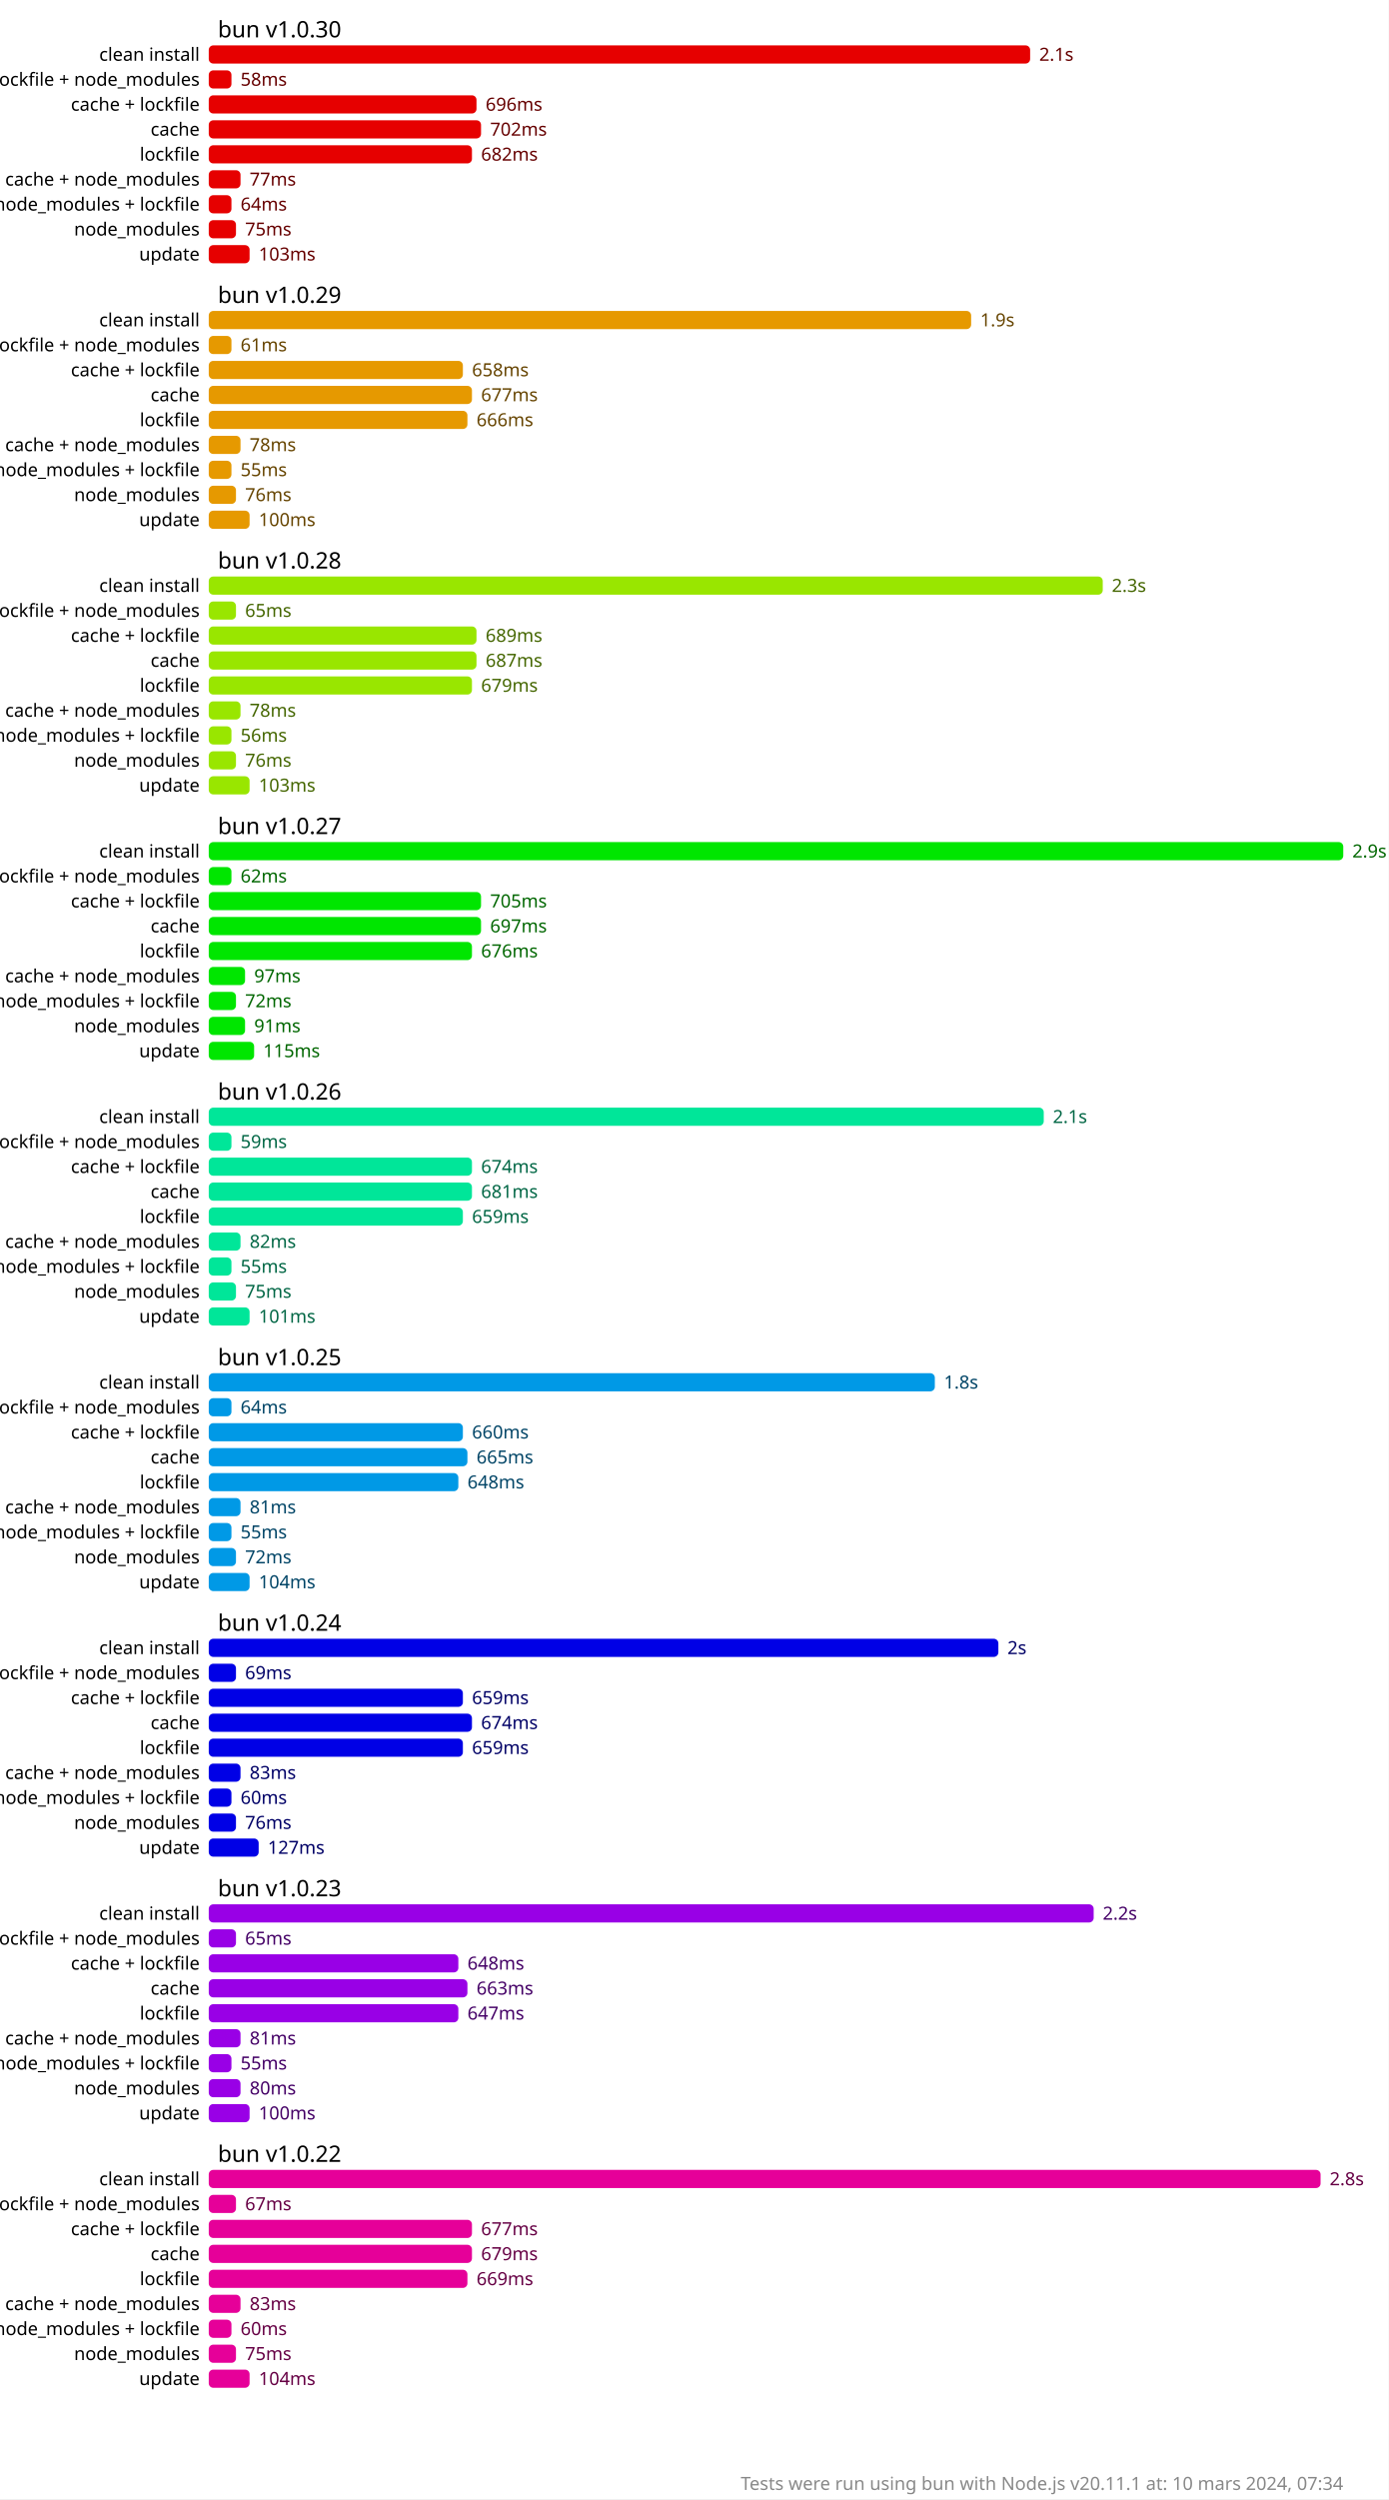
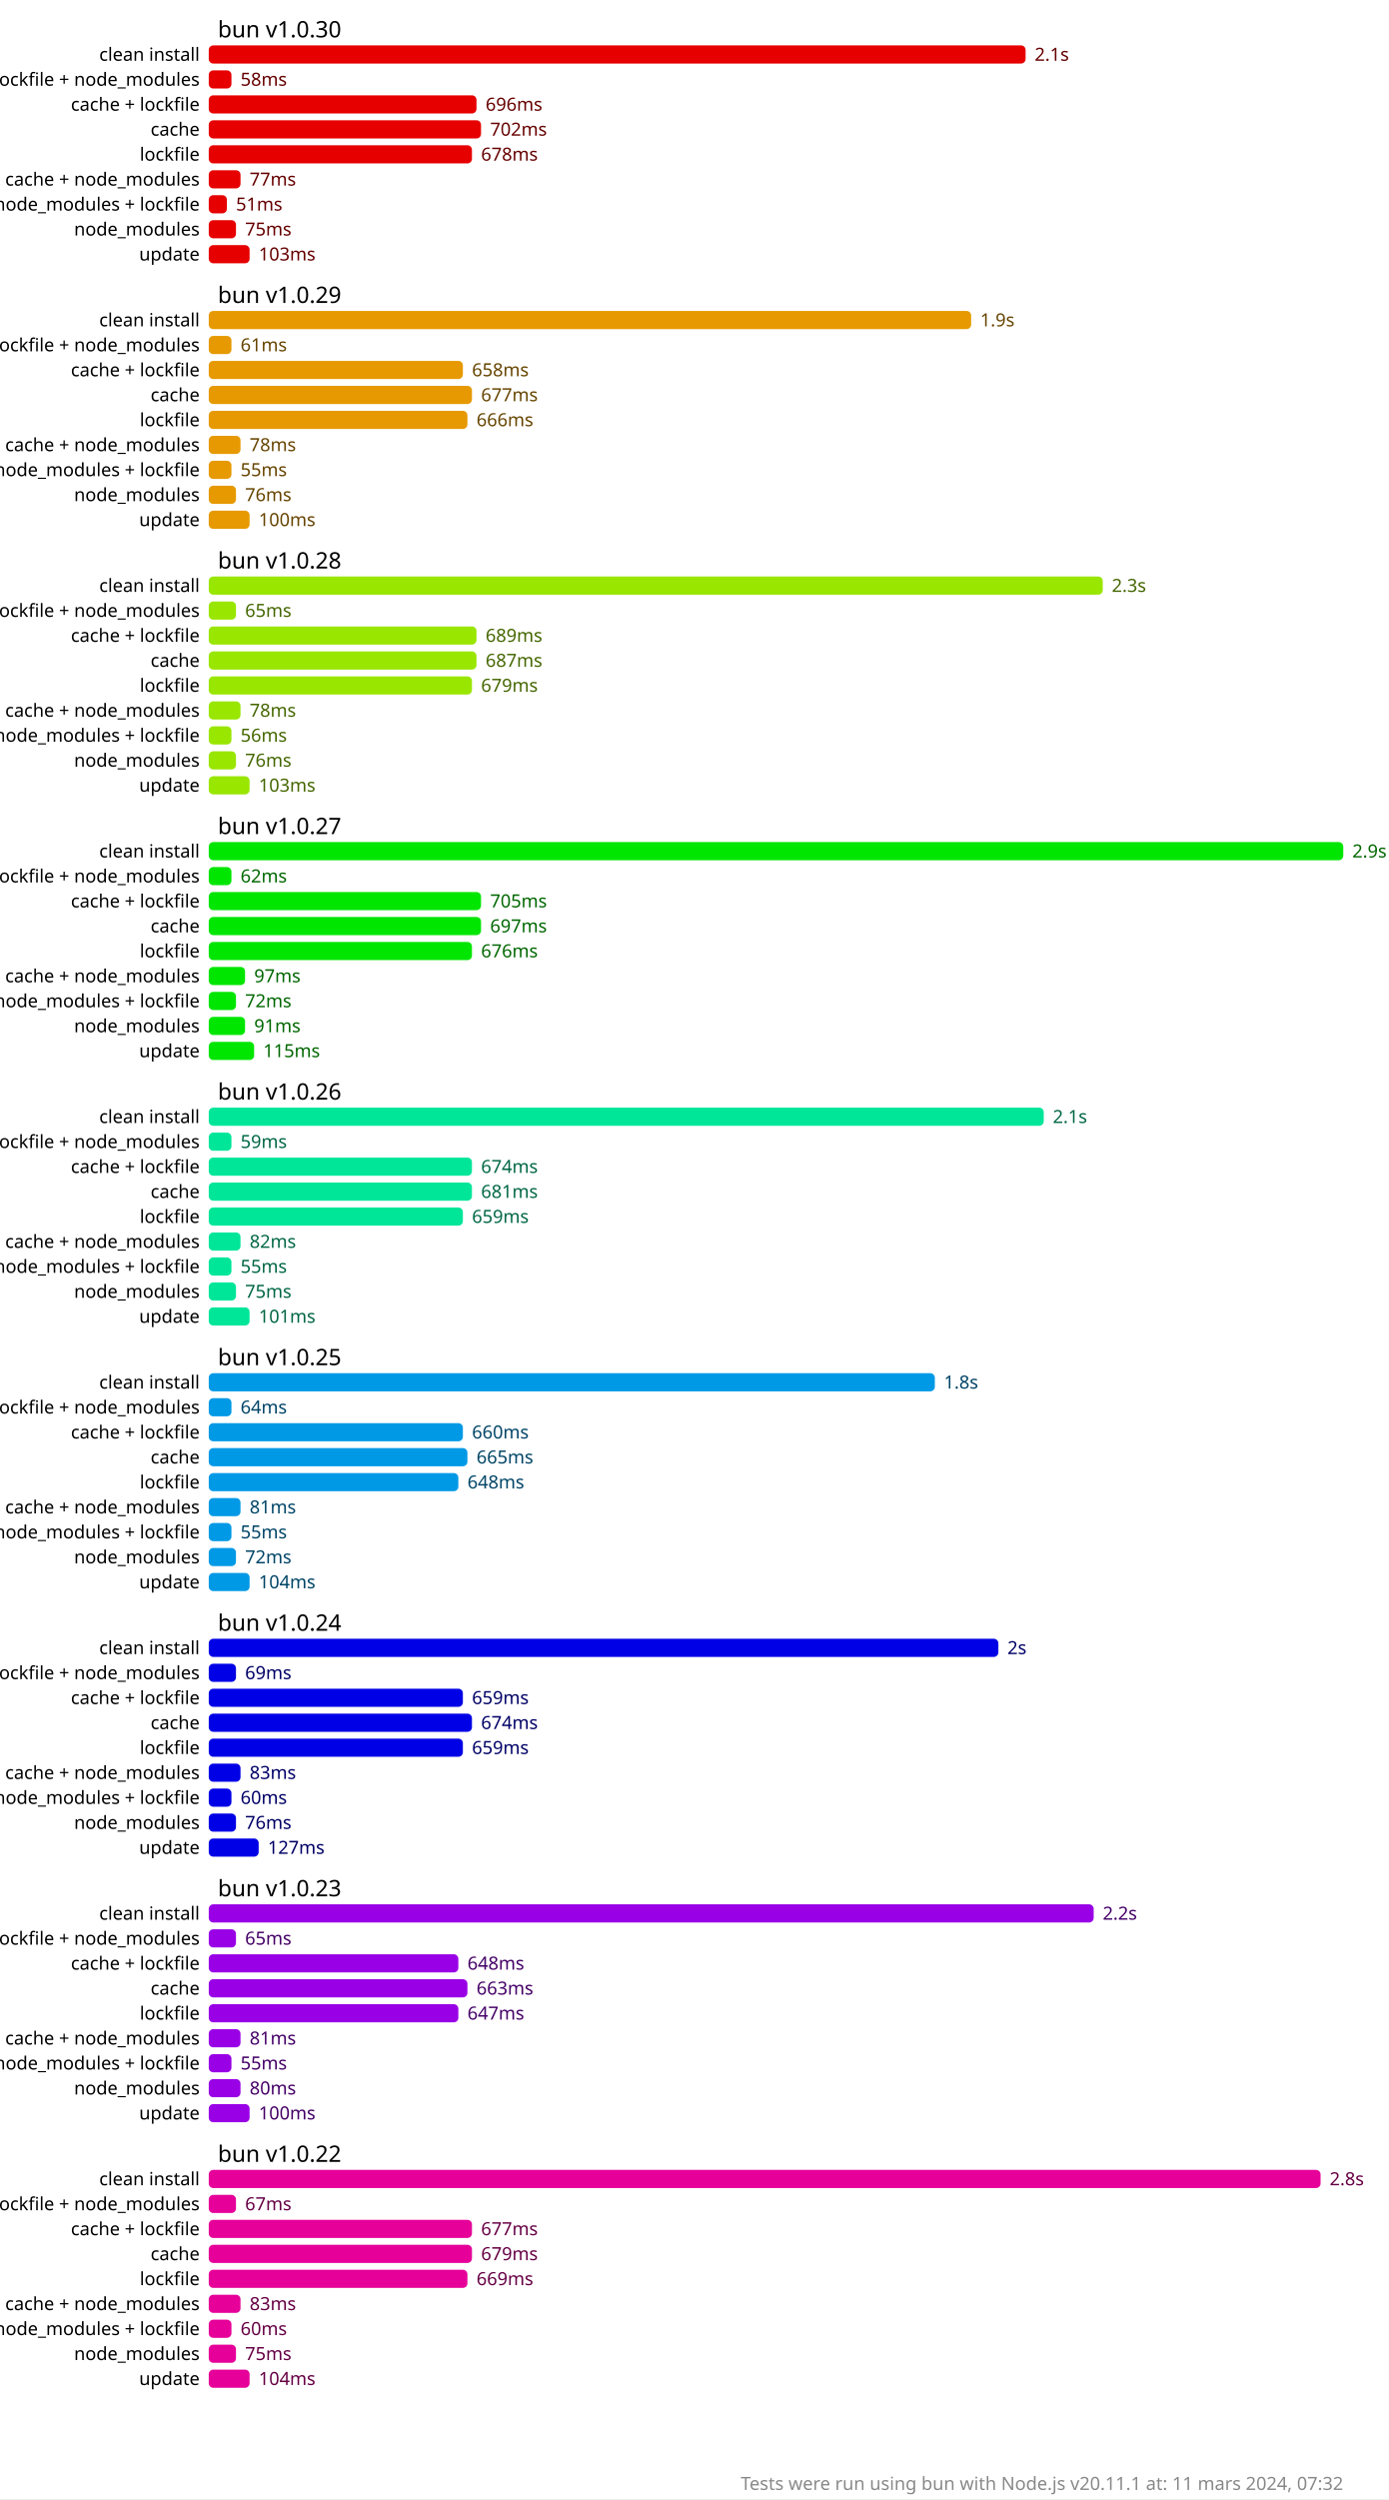
<svg xmlns="http://www.w3.org/2000/svg" version="1.1" viewBox="0 0 306 550.5">
  <style>
    .font { font-family: sans-serif; }
    .s2 { font-size: 2px; }
    .s3 { font-size: 3px; }
    .s4 { font-size: 4px; }
    .s5 { font-size: 5px; }
    .line { stroke: #cacaca; }
    .width { stroke-width: 0.5; }
    .text { fill: #888; }
    .bold { font-weight: bold; }
  </style>
  <rect x="0" y="0" width="306" height="550.5" fill="#fff" />
-   <rect x="46" y="10" width="181" height="4" fill="hsl(0, 100%, 45%)" rx="1" ry="1" />
-   <text x="229" y="12" fill="hsl(0, 100%, 20%)" dominant-baseline="middle" class="font s4">2.1s</text>
+   <rect x="46" y="10" width="180" height="4" fill="hsl(0, 100%, 45%)" rx="1" ry="1" />
+   <text x="228" y="12" fill="hsl(0, 100%, 20%)" dominant-baseline="middle" class="font s4">2.1s</text>
  <rect x="46" y="15.5" width="5" height="4" fill="hsl(0, 100%, 45%)" rx="1" ry="1" />
  <text x="53" y="17.5" fill="hsl(0, 100%, 20%)" dominant-baseline="middle" class="font s4">58ms</text>
  <rect x="46" y="21" width="59" height="4" fill="hsl(0, 100%, 45%)" rx="1" ry="1" />
  <text x="107" y="23" fill="hsl(0, 100%, 20%)" dominant-baseline="middle" class="font s4">696ms</text>
  <rect x="46" y="26.5" width="60" height="4" fill="hsl(0, 100%, 45%)" rx="1" ry="1" />
  <text x="108" y="28.5" fill="hsl(0, 100%, 20%)" dominant-baseline="middle" class="font s4">702ms</text>
  <rect x="46" y="32" width="58" height="4" fill="hsl(0, 100%, 45%)" rx="1" ry="1" />
-   <text x="106" y="34" fill="hsl(0, 100%, 20%)" dominant-baseline="middle" class="font s4">682ms</text>
+   <text x="106" y="34" fill="hsl(0, 100%, 20%)" dominant-baseline="middle" class="font s4">678ms</text>
  <rect x="46" y="37.5" width="7" height="4" fill="hsl(0, 100%, 45%)" rx="1" ry="1" />
  <text x="55" y="39.5" fill="hsl(0, 100%, 20%)" dominant-baseline="middle" class="font s4">77ms</text>
-   <rect x="46" y="43" width="5" height="4" fill="hsl(0, 100%, 45%)" rx="1" ry="1" />
-   <text x="53" y="45" fill="hsl(0, 100%, 20%)" dominant-baseline="middle" class="font s4">64ms</text>
+   <rect x="46" y="43" width="4" height="4" fill="hsl(0, 100%, 45%)" rx="1" ry="1" />
+   <text x="52" y="45" fill="hsl(0, 100%, 20%)" dominant-baseline="middle" class="font s4">51ms</text>
  <rect x="46" y="48.5" width="6" height="4" fill="hsl(0, 100%, 45%)" rx="1" ry="1" />
  <text x="54" y="50.5" fill="hsl(0, 100%, 20%)" dominant-baseline="middle" class="font s4">75ms</text>
  <rect x="46" y="54" width="9" height="4" fill="hsl(0, 100%, 45%)" rx="1" ry="1" />
  <text x="57" y="56" fill="hsl(0, 100%, 20%)" dominant-baseline="middle" class="font s4">103ms</text>
  <rect x="46" y="68.5" width="168" height="4" fill="hsl(40, 100%, 45%)" rx="1" ry="1" />
  <text x="216" y="70.5" fill="hsl(40, 100%, 20%)" dominant-baseline="middle" class="font s4">1.9s</text>
  <rect x="46" y="74" width="5" height="4" fill="hsl(40, 100%, 45%)" rx="1" ry="1" />
  <text x="53" y="76" fill="hsl(40, 100%, 20%)" dominant-baseline="middle" class="font s4">61ms</text>
  <rect x="46" y="79.5" width="56" height="4" fill="hsl(40, 100%, 45%)" rx="1" ry="1" />
  <text x="104" y="81.5" fill="hsl(40, 100%, 20%)" dominant-baseline="middle" class="font s4">658ms</text>
  <rect x="46" y="85" width="58" height="4" fill="hsl(40, 100%, 45%)" rx="1" ry="1" />
  <text x="106" y="87" fill="hsl(40, 100%, 20%)" dominant-baseline="middle" class="font s4">677ms</text>
  <rect x="46" y="90.5" width="57" height="4" fill="hsl(40, 100%, 45%)" rx="1" ry="1" />
  <text x="105" y="92.5" fill="hsl(40, 100%, 20%)" dominant-baseline="middle" class="font s4">666ms</text>
  <rect x="46" y="96" width="7" height="4" fill="hsl(40, 100%, 45%)" rx="1" ry="1" />
  <text x="55" y="98" fill="hsl(40, 100%, 20%)" dominant-baseline="middle" class="font s4">78ms</text>
  <rect x="46" y="101.5" width="5" height="4" fill="hsl(40, 100%, 45%)" rx="1" ry="1" />
  <text x="53" y="103.5" fill="hsl(40, 100%, 20%)" dominant-baseline="middle" class="font s4">55ms</text>
  <rect x="46" y="107" width="6" height="4" fill="hsl(40, 100%, 45%)" rx="1" ry="1" />
  <text x="54" y="109" fill="hsl(40, 100%, 20%)" dominant-baseline="middle" class="font s4">76ms</text>
  <rect x="46" y="112.5" width="9" height="4" fill="hsl(40, 100%, 45%)" rx="1" ry="1" />
  <text x="57" y="114.5" fill="hsl(40, 100%, 20%)" dominant-baseline="middle" class="font s4">100ms</text>
  <rect x="46" y="127" width="197" height="4" fill="hsl(80, 100%, 45%)" rx="1" ry="1" />
  <text x="245" y="129" fill="hsl(80, 100%, 20%)" dominant-baseline="middle" class="font s4">2.3s</text>
  <rect x="46" y="132.5" width="6" height="4" fill="hsl(80, 100%, 45%)" rx="1" ry="1" />
  <text x="54" y="134.5" fill="hsl(80, 100%, 20%)" dominant-baseline="middle" class="font s4">65ms</text>
  <rect x="46" y="138" width="59" height="4" fill="hsl(80, 100%, 45%)" rx="1" ry="1" />
  <text x="107" y="140" fill="hsl(80, 100%, 20%)" dominant-baseline="middle" class="font s4">689ms</text>
  <rect x="46" y="143.5" width="59" height="4" fill="hsl(80, 100%, 45%)" rx="1" ry="1" />
  <text x="107" y="145.5" fill="hsl(80, 100%, 20%)" dominant-baseline="middle" class="font s4">687ms</text>
  <rect x="46" y="149" width="58" height="4" fill="hsl(80, 100%, 45%)" rx="1" ry="1" />
  <text x="106" y="151" fill="hsl(80, 100%, 20%)" dominant-baseline="middle" class="font s4">679ms</text>
  <rect x="46" y="154.5" width="7" height="4" fill="hsl(80, 100%, 45%)" rx="1" ry="1" />
  <text x="55" y="156.5" fill="hsl(80, 100%, 20%)" dominant-baseline="middle" class="font s4">78ms</text>
  <rect x="46" y="160" width="5" height="4" fill="hsl(80, 100%, 45%)" rx="1" ry="1" />
  <text x="53" y="162" fill="hsl(80, 100%, 20%)" dominant-baseline="middle" class="font s4">56ms</text>
  <rect x="46" y="165.5" width="6" height="4" fill="hsl(80, 100%, 45%)" rx="1" ry="1" />
  <text x="54" y="167.5" fill="hsl(80, 100%, 20%)" dominant-baseline="middle" class="font s4">76ms</text>
  <rect x="46" y="171" width="9" height="4" fill="hsl(80, 100%, 45%)" rx="1" ry="1" />
  <text x="57" y="173" fill="hsl(80, 100%, 20%)" dominant-baseline="middle" class="font s4">103ms</text>
  <rect x="46" y="185.5" width="250" height="4" fill="hsl(120, 100%, 45%)" rx="1" ry="1" />
  <text x="298" y="187.5" fill="hsl(120, 100%, 20%)" dominant-baseline="middle" class="font s4">2.9s</text>
  <rect x="46" y="191" width="5" height="4" fill="hsl(120, 100%, 45%)" rx="1" ry="1" />
  <text x="53" y="193" fill="hsl(120, 100%, 20%)" dominant-baseline="middle" class="font s4">62ms</text>
  <rect x="46" y="196.5" width="60" height="4" fill="hsl(120, 100%, 45%)" rx="1" ry="1" />
  <text x="108" y="198.5" fill="hsl(120, 100%, 20%)" dominant-baseline="middle" class="font s4">705ms</text>
  <rect x="46" y="202" width="60" height="4" fill="hsl(120, 100%, 45%)" rx="1" ry="1" />
  <text x="108" y="204" fill="hsl(120, 100%, 20%)" dominant-baseline="middle" class="font s4">697ms</text>
  <rect x="46" y="207.5" width="58" height="4" fill="hsl(120, 100%, 45%)" rx="1" ry="1" />
  <text x="106" y="209.5" fill="hsl(120, 100%, 20%)" dominant-baseline="middle" class="font s4">676ms</text>
  <rect x="46" y="213" width="8" height="4" fill="hsl(120, 100%, 45%)" rx="1" ry="1" />
  <text x="56" y="215" fill="hsl(120, 100%, 20%)" dominant-baseline="middle" class="font s4">97ms</text>
  <rect x="46" y="218.5" width="6" height="4" fill="hsl(120, 100%, 45%)" rx="1" ry="1" />
  <text x="54" y="220.5" fill="hsl(120, 100%, 20%)" dominant-baseline="middle" class="font s4">72ms</text>
  <rect x="46" y="224" width="8" height="4" fill="hsl(120, 100%, 45%)" rx="1" ry="1" />
  <text x="56" y="226" fill="hsl(120, 100%, 20%)" dominant-baseline="middle" class="font s4">91ms</text>
  <rect x="46" y="229.5" width="10" height="4" fill="hsl(120, 100%, 45%)" rx="1" ry="1" />
  <text x="58" y="231.5" fill="hsl(120, 100%, 20%)" dominant-baseline="middle" class="font s4">115ms</text>
  <rect x="46" y="244" width="184" height="4" fill="hsl(160, 100%, 45%)" rx="1" ry="1" />
  <text x="232" y="246" fill="hsl(160, 100%, 20%)" dominant-baseline="middle" class="font s4">2.1s</text>
  <rect x="46" y="249.5" width="5" height="4" fill="hsl(160, 100%, 45%)" rx="1" ry="1" />
  <text x="53" y="251.5" fill="hsl(160, 100%, 20%)" dominant-baseline="middle" class="font s4">59ms</text>
  <rect x="46" y="255" width="58" height="4" fill="hsl(160, 100%, 45%)" rx="1" ry="1" />
  <text x="106" y="257" fill="hsl(160, 100%, 20%)" dominant-baseline="middle" class="font s4">674ms</text>
  <rect x="46" y="260.5" width="58" height="4" fill="hsl(160, 100%, 45%)" rx="1" ry="1" />
  <text x="106" y="262.5" fill="hsl(160, 100%, 20%)" dominant-baseline="middle" class="font s4">681ms</text>
  <rect x="46" y="266" width="56" height="4" fill="hsl(160, 100%, 45%)" rx="1" ry="1" />
  <text x="104" y="268" fill="hsl(160, 100%, 20%)" dominant-baseline="middle" class="font s4">659ms</text>
  <rect x="46" y="271.5" width="7" height="4" fill="hsl(160, 100%, 45%)" rx="1" ry="1" />
  <text x="55" y="273.5" fill="hsl(160, 100%, 20%)" dominant-baseline="middle" class="font s4">82ms</text>
  <rect x="46" y="277" width="5" height="4" fill="hsl(160, 100%, 45%)" rx="1" ry="1" />
  <text x="53" y="279" fill="hsl(160, 100%, 20%)" dominant-baseline="middle" class="font s4">55ms</text>
  <rect x="46" y="282.5" width="6" height="4" fill="hsl(160, 100%, 45%)" rx="1" ry="1" />
  <text x="54" y="284.5" fill="hsl(160, 100%, 20%)" dominant-baseline="middle" class="font s4">75ms</text>
  <rect x="46" y="288" width="9" height="4" fill="hsl(160, 100%, 45%)" rx="1" ry="1" />
  <text x="57" y="290" fill="hsl(160, 100%, 20%)" dominant-baseline="middle" class="font s4">101ms</text>
  <rect x="46" y="302.5" width="160" height="4" fill="hsl(200, 100%, 45%)" rx="1" ry="1" />
  <text x="208" y="304.5" fill="hsl(200, 100%, 20%)" dominant-baseline="middle" class="font s4">1.8s</text>
  <rect x="46" y="308" width="5" height="4" fill="hsl(200, 100%, 45%)" rx="1" ry="1" />
  <text x="53" y="310" fill="hsl(200, 100%, 20%)" dominant-baseline="middle" class="font s4">64ms</text>
  <rect x="46" y="313.5" width="56" height="4" fill="hsl(200, 100%, 45%)" rx="1" ry="1" />
  <text x="104" y="315.5" fill="hsl(200, 100%, 20%)" dominant-baseline="middle" class="font s4">660ms</text>
  <rect x="46" y="319" width="57" height="4" fill="hsl(200, 100%, 45%)" rx="1" ry="1" />
  <text x="105" y="321" fill="hsl(200, 100%, 20%)" dominant-baseline="middle" class="font s4">665ms</text>
  <rect x="46" y="324.5" width="55" height="4" fill="hsl(200, 100%, 45%)" rx="1" ry="1" />
  <text x="103" y="326.5" fill="hsl(200, 100%, 20%)" dominant-baseline="middle" class="font s4">648ms</text>
  <rect x="46" y="330" width="7" height="4" fill="hsl(200, 100%, 45%)" rx="1" ry="1" />
  <text x="55" y="332" fill="hsl(200, 100%, 20%)" dominant-baseline="middle" class="font s4">81ms</text>
  <rect x="46" y="335.5" width="5" height="4" fill="hsl(200, 100%, 45%)" rx="1" ry="1" />
  <text x="53" y="337.5" fill="hsl(200, 100%, 20%)" dominant-baseline="middle" class="font s4">55ms</text>
  <rect x="46" y="341" width="6" height="4" fill="hsl(200, 100%, 45%)" rx="1" ry="1" />
  <text x="54" y="343" fill="hsl(200, 100%, 20%)" dominant-baseline="middle" class="font s4">72ms</text>
  <rect x="46" y="346.5" width="9" height="4" fill="hsl(200, 100%, 45%)" rx="1" ry="1" />
  <text x="57" y="348.5" fill="hsl(200, 100%, 20%)" dominant-baseline="middle" class="font s4">104ms</text>
  <rect x="46" y="361" width="174" height="4" fill="hsl(240, 100%, 45%)" rx="1" ry="1" />
  <text x="222" y="363" fill="hsl(240, 100%, 20%)" dominant-baseline="middle" class="font s4">2s</text>
  <rect x="46" y="366.5" width="6" height="4" fill="hsl(240, 100%, 45%)" rx="1" ry="1" />
  <text x="54" y="368.5" fill="hsl(240, 100%, 20%)" dominant-baseline="middle" class="font s4">69ms</text>
  <rect x="46" y="372" width="56" height="4" fill="hsl(240, 100%, 45%)" rx="1" ry="1" />
  <text x="104" y="374" fill="hsl(240, 100%, 20%)" dominant-baseline="middle" class="font s4">659ms</text>
  <rect x="46" y="377.5" width="58" height="4" fill="hsl(240, 100%, 45%)" rx="1" ry="1" />
  <text x="106" y="379.5" fill="hsl(240, 100%, 20%)" dominant-baseline="middle" class="font s4">674ms</text>
  <rect x="46" y="383" width="56" height="4" fill="hsl(240, 100%, 45%)" rx="1" ry="1" />
  <text x="104" y="385" fill="hsl(240, 100%, 20%)" dominant-baseline="middle" class="font s4">659ms</text>
  <rect x="46" y="388.5" width="7" height="4" fill="hsl(240, 100%, 45%)" rx="1" ry="1" />
  <text x="55" y="390.5" fill="hsl(240, 100%, 20%)" dominant-baseline="middle" class="font s4">83ms</text>
  <rect x="46" y="394" width="5" height="4" fill="hsl(240, 100%, 45%)" rx="1" ry="1" />
  <text x="53" y="396" fill="hsl(240, 100%, 20%)" dominant-baseline="middle" class="font s4">60ms</text>
  <rect x="46" y="399.5" width="6" height="4" fill="hsl(240, 100%, 45%)" rx="1" ry="1" />
  <text x="54" y="401.5" fill="hsl(240, 100%, 20%)" dominant-baseline="middle" class="font s4">76ms</text>
  <rect x="46" y="405" width="11" height="4" fill="hsl(240, 100%, 45%)" rx="1" ry="1" />
  <text x="59" y="407" fill="hsl(240, 100%, 20%)" dominant-baseline="middle" class="font s4">127ms</text>
  <rect x="46" y="419.5" width="195" height="4" fill="hsl(280, 100%, 45%)" rx="1" ry="1" />
  <text x="243" y="421.5" fill="hsl(280, 100%, 20%)" dominant-baseline="middle" class="font s4">2.2s</text>
  <rect x="46" y="425" width="6" height="4" fill="hsl(280, 100%, 45%)" rx="1" ry="1" />
  <text x="54" y="427" fill="hsl(280, 100%, 20%)" dominant-baseline="middle" class="font s4">65ms</text>
  <rect x="46" y="430.5" width="55" height="4" fill="hsl(280, 100%, 45%)" rx="1" ry="1" />
  <text x="103" y="432.5" fill="hsl(280, 100%, 20%)" dominant-baseline="middle" class="font s4">648ms</text>
  <rect x="46" y="436" width="57" height="4" fill="hsl(280, 100%, 45%)" rx="1" ry="1" />
  <text x="105" y="438" fill="hsl(280, 100%, 20%)" dominant-baseline="middle" class="font s4">663ms</text>
  <rect x="46" y="441.5" width="55" height="4" fill="hsl(280, 100%, 45%)" rx="1" ry="1" />
  <text x="103" y="443.5" fill="hsl(280, 100%, 20%)" dominant-baseline="middle" class="font s4">647ms</text>
  <rect x="46" y="447" width="7" height="4" fill="hsl(280, 100%, 45%)" rx="1" ry="1" />
  <text x="55" y="449" fill="hsl(280, 100%, 20%)" dominant-baseline="middle" class="font s4">81ms</text>
  <rect x="46" y="452.5" width="5" height="4" fill="hsl(280, 100%, 45%)" rx="1" ry="1" />
  <text x="53" y="454.5" fill="hsl(280, 100%, 20%)" dominant-baseline="middle" class="font s4">55ms</text>
  <rect x="46" y="458" width="7" height="4" fill="hsl(280, 100%, 45%)" rx="1" ry="1" />
  <text x="55" y="460" fill="hsl(280, 100%, 20%)" dominant-baseline="middle" class="font s4">80ms</text>
  <rect x="46" y="463.5" width="9" height="4" fill="hsl(280, 100%, 45%)" rx="1" ry="1" />
  <text x="57" y="465.5" fill="hsl(280, 100%, 20%)" dominant-baseline="middle" class="font s4">100ms</text>
  <rect x="46" y="478" width="245" height="4" fill="hsl(320, 100%, 45%)" rx="1" ry="1" />
  <text x="293" y="480" fill="hsl(320, 100%, 20%)" dominant-baseline="middle" class="font s4">2.8s</text>
  <rect x="46" y="483.5" width="6" height="4" fill="hsl(320, 100%, 45%)" rx="1" ry="1" />
  <text x="54" y="485.5" fill="hsl(320, 100%, 20%)" dominant-baseline="middle" class="font s4">67ms</text>
  <rect x="46" y="489" width="58" height="4" fill="hsl(320, 100%, 45%)" rx="1" ry="1" />
  <text x="106" y="491" fill="hsl(320, 100%, 20%)" dominant-baseline="middle" class="font s4">677ms</text>
  <rect x="46" y="494.5" width="58" height="4" fill="hsl(320, 100%, 45%)" rx="1" ry="1" />
  <text x="106" y="496.5" fill="hsl(320, 100%, 20%)" dominant-baseline="middle" class="font s4">679ms</text>
  <rect x="46" y="500" width="57" height="4" fill="hsl(320, 100%, 45%)" rx="1" ry="1" />
  <text x="105" y="502" fill="hsl(320, 100%, 20%)" dominant-baseline="middle" class="font s4">669ms</text>
  <rect x="46" y="505.5" width="7" height="4" fill="hsl(320, 100%, 45%)" rx="1" ry="1" />
  <text x="55" y="507.5" fill="hsl(320, 100%, 20%)" dominant-baseline="middle" class="font s4">83ms</text>
  <rect x="46" y="511" width="5" height="4" fill="hsl(320, 100%, 45%)" rx="1" ry="1" />
  <text x="53" y="513" fill="hsl(320, 100%, 20%)" dominant-baseline="middle" class="font s4">60ms</text>
  <rect x="46" y="516.5" width="6" height="4" fill="hsl(320, 100%, 45%)" rx="1" ry="1" />
  <text x="54" y="518.5" fill="hsl(320, 100%, 20%)" dominant-baseline="middle" class="font s4">75ms</text>
  <rect x="46" y="522" width="9" height="4" fill="hsl(320, 100%, 45%)" rx="1" ry="1" />
  <text x="57" y="524" fill="hsl(320, 100%, 20%)" dominant-baseline="middle" class="font s4">104ms</text>
  <text x="48" y="6.5" class="font s5" dominant-baseline="middle" text-anchor="start">bun v1.0.30</text>
  <text x="44" y="12" class="font s4" dominant-baseline="middle" text-anchor="end">clean install</text>
  <text x="44" y="17.5" class="font s4" dominant-baseline="middle" text-anchor="end">cache + lockfile + node_modules</text>
  <text x="44" y="23" class="font s4" dominant-baseline="middle" text-anchor="end">cache + lockfile</text>
  <text x="44" y="28.5" class="font s4" dominant-baseline="middle" text-anchor="end">cache</text>
  <text x="44" y="34" class="font s4" dominant-baseline="middle" text-anchor="end">lockfile</text>
  <text x="44" y="39.5" class="font s4" dominant-baseline="middle" text-anchor="end">cache + node_modules</text>
  <text x="44" y="45" class="font s4" dominant-baseline="middle" text-anchor="end">node_modules + lockfile</text>
  <text x="44" y="50.5" class="font s4" dominant-baseline="middle" text-anchor="end">node_modules</text>
  <text x="44" y="56" class="font s4" dominant-baseline="middle" text-anchor="end">update</text>
  <text x="48" y="65" class="font s5" dominant-baseline="middle" text-anchor="start">bun v1.0.29</text>
  <text x="44" y="70.5" class="font s4" dominant-baseline="middle" text-anchor="end">clean install</text>
  <text x="44" y="76" class="font s4" dominant-baseline="middle" text-anchor="end">cache + lockfile + node_modules</text>
  <text x="44" y="81.5" class="font s4" dominant-baseline="middle" text-anchor="end">cache + lockfile</text>
  <text x="44" y="87" class="font s4" dominant-baseline="middle" text-anchor="end">cache</text>
  <text x="44" y="92.5" class="font s4" dominant-baseline="middle" text-anchor="end">lockfile</text>
  <text x="44" y="98" class="font s4" dominant-baseline="middle" text-anchor="end">cache + node_modules</text>
  <text x="44" y="103.5" class="font s4" dominant-baseline="middle" text-anchor="end">node_modules + lockfile</text>
  <text x="44" y="109" class="font s4" dominant-baseline="middle" text-anchor="end">node_modules</text>
  <text x="44" y="114.5" class="font s4" dominant-baseline="middle" text-anchor="end">update</text>
  <text x="48" y="123.5" class="font s5" dominant-baseline="middle" text-anchor="start">bun v1.0.28</text>
  <text x="44" y="129" class="font s4" dominant-baseline="middle" text-anchor="end">clean install</text>
  <text x="44" y="134.5" class="font s4" dominant-baseline="middle" text-anchor="end">cache + lockfile + node_modules</text>
  <text x="44" y="140" class="font s4" dominant-baseline="middle" text-anchor="end">cache + lockfile</text>
  <text x="44" y="145.5" class="font s4" dominant-baseline="middle" text-anchor="end">cache</text>
  <text x="44" y="151" class="font s4" dominant-baseline="middle" text-anchor="end">lockfile</text>
  <text x="44" y="156.5" class="font s4" dominant-baseline="middle" text-anchor="end">cache + node_modules</text>
  <text x="44" y="162" class="font s4" dominant-baseline="middle" text-anchor="end">node_modules + lockfile</text>
  <text x="44" y="167.5" class="font s4" dominant-baseline="middle" text-anchor="end">node_modules</text>
  <text x="44" y="173" class="font s4" dominant-baseline="middle" text-anchor="end">update</text>
  <text x="48" y="182" class="font s5" dominant-baseline="middle" text-anchor="start">bun v1.0.27</text>
  <text x="44" y="187.5" class="font s4" dominant-baseline="middle" text-anchor="end">clean install</text>
  <text x="44" y="193" class="font s4" dominant-baseline="middle" text-anchor="end">cache + lockfile + node_modules</text>
  <text x="44" y="198.5" class="font s4" dominant-baseline="middle" text-anchor="end">cache + lockfile</text>
  <text x="44" y="204" class="font s4" dominant-baseline="middle" text-anchor="end">cache</text>
  <text x="44" y="209.5" class="font s4" dominant-baseline="middle" text-anchor="end">lockfile</text>
  <text x="44" y="215" class="font s4" dominant-baseline="middle" text-anchor="end">cache + node_modules</text>
  <text x="44" y="220.5" class="font s4" dominant-baseline="middle" text-anchor="end">node_modules + lockfile</text>
  <text x="44" y="226" class="font s4" dominant-baseline="middle" text-anchor="end">node_modules</text>
  <text x="44" y="231.5" class="font s4" dominant-baseline="middle" text-anchor="end">update</text>
  <text x="48" y="240.5" class="font s5" dominant-baseline="middle" text-anchor="start">bun v1.0.26</text>
  <text x="44" y="246" class="font s4" dominant-baseline="middle" text-anchor="end">clean install</text>
  <text x="44" y="251.5" class="font s4" dominant-baseline="middle" text-anchor="end">cache + lockfile + node_modules</text>
  <text x="44" y="257" class="font s4" dominant-baseline="middle" text-anchor="end">cache + lockfile</text>
  <text x="44" y="262.5" class="font s4" dominant-baseline="middle" text-anchor="end">cache</text>
  <text x="44" y="268" class="font s4" dominant-baseline="middle" text-anchor="end">lockfile</text>
  <text x="44" y="273.5" class="font s4" dominant-baseline="middle" text-anchor="end">cache + node_modules</text>
  <text x="44" y="279" class="font s4" dominant-baseline="middle" text-anchor="end">node_modules + lockfile</text>
  <text x="44" y="284.5" class="font s4" dominant-baseline="middle" text-anchor="end">node_modules</text>
  <text x="44" y="290" class="font s4" dominant-baseline="middle" text-anchor="end">update</text>
  <text x="48" y="299" class="font s5" dominant-baseline="middle" text-anchor="start">bun v1.0.25</text>
  <text x="44" y="304.5" class="font s4" dominant-baseline="middle" text-anchor="end">clean install</text>
  <text x="44" y="310" class="font s4" dominant-baseline="middle" text-anchor="end">cache + lockfile + node_modules</text>
  <text x="44" y="315.5" class="font s4" dominant-baseline="middle" text-anchor="end">cache + lockfile</text>
  <text x="44" y="321" class="font s4" dominant-baseline="middle" text-anchor="end">cache</text>
  <text x="44" y="326.5" class="font s4" dominant-baseline="middle" text-anchor="end">lockfile</text>
  <text x="44" y="332" class="font s4" dominant-baseline="middle" text-anchor="end">cache + node_modules</text>
  <text x="44" y="337.5" class="font s4" dominant-baseline="middle" text-anchor="end">node_modules + lockfile</text>
  <text x="44" y="343" class="font s4" dominant-baseline="middle" text-anchor="end">node_modules</text>
  <text x="44" y="348.5" class="font s4" dominant-baseline="middle" text-anchor="end">update</text>
  <text x="48" y="357.5" class="font s5" dominant-baseline="middle" text-anchor="start">bun v1.0.24</text>
  <text x="44" y="363" class="font s4" dominant-baseline="middle" text-anchor="end">clean install</text>
  <text x="44" y="368.5" class="font s4" dominant-baseline="middle" text-anchor="end">cache + lockfile + node_modules</text>
  <text x="44" y="374" class="font s4" dominant-baseline="middle" text-anchor="end">cache + lockfile</text>
  <text x="44" y="379.5" class="font s4" dominant-baseline="middle" text-anchor="end">cache</text>
  <text x="44" y="385" class="font s4" dominant-baseline="middle" text-anchor="end">lockfile</text>
  <text x="44" y="390.5" class="font s4" dominant-baseline="middle" text-anchor="end">cache + node_modules</text>
  <text x="44" y="396" class="font s4" dominant-baseline="middle" text-anchor="end">node_modules + lockfile</text>
  <text x="44" y="401.5" class="font s4" dominant-baseline="middle" text-anchor="end">node_modules</text>
  <text x="44" y="407" class="font s4" dominant-baseline="middle" text-anchor="end">update</text>
  <text x="48" y="416" class="font s5" dominant-baseline="middle" text-anchor="start">bun v1.0.23</text>
  <text x="44" y="421.5" class="font s4" dominant-baseline="middle" text-anchor="end">clean install</text>
  <text x="44" y="427" class="font s4" dominant-baseline="middle" text-anchor="end">cache + lockfile + node_modules</text>
  <text x="44" y="432.5" class="font s4" dominant-baseline="middle" text-anchor="end">cache + lockfile</text>
  <text x="44" y="438" class="font s4" dominant-baseline="middle" text-anchor="end">cache</text>
  <text x="44" y="443.5" class="font s4" dominant-baseline="middle" text-anchor="end">lockfile</text>
  <text x="44" y="449" class="font s4" dominant-baseline="middle" text-anchor="end">cache + node_modules</text>
  <text x="44" y="454.5" class="font s4" dominant-baseline="middle" text-anchor="end">node_modules + lockfile</text>
  <text x="44" y="460" class="font s4" dominant-baseline="middle" text-anchor="end">node_modules</text>
  <text x="44" y="465.5" class="font s4" dominant-baseline="middle" text-anchor="end">update</text>
  <text x="48" y="474.5" class="font s5" dominant-baseline="middle" text-anchor="start">bun v1.0.22</text>
  <text x="44" y="480" class="font s4" dominant-baseline="middle" text-anchor="end">clean install</text>
  <text x="44" y="485.5" class="font s4" dominant-baseline="middle" text-anchor="end">cache + lockfile + node_modules</text>
  <text x="44" y="491" class="font s4" dominant-baseline="middle" text-anchor="end">cache + lockfile</text>
  <text x="44" y="496.5" class="font s4" dominant-baseline="middle" text-anchor="end">cache</text>
  <text x="44" y="502" class="font s4" dominant-baseline="middle" text-anchor="end">lockfile</text>
  <text x="44" y="507.5" class="font s4" dominant-baseline="middle" text-anchor="end">cache + node_modules</text>
  <text x="44" y="513" class="font s4" dominant-baseline="middle" text-anchor="end">node_modules + lockfile</text>
  <text x="44" y="518.5" class="font s4" dominant-baseline="middle" text-anchor="end">node_modules</text>
  <text x="44" y="524" class="font s4" dominant-baseline="middle" text-anchor="end">update</text>
-   <text x="296" y="548.5" class="font s4 text" text-anchor="end">Tests were run using bun with Node.js v20.11.1 at: 10 mars 2024, 07:34</text>
+   <text x="296" y="548.5" class="font s4 text" text-anchor="end">Tests were run using bun with Node.js v20.11.1 at: 11 mars 2024, 07:32</text>
</svg>
